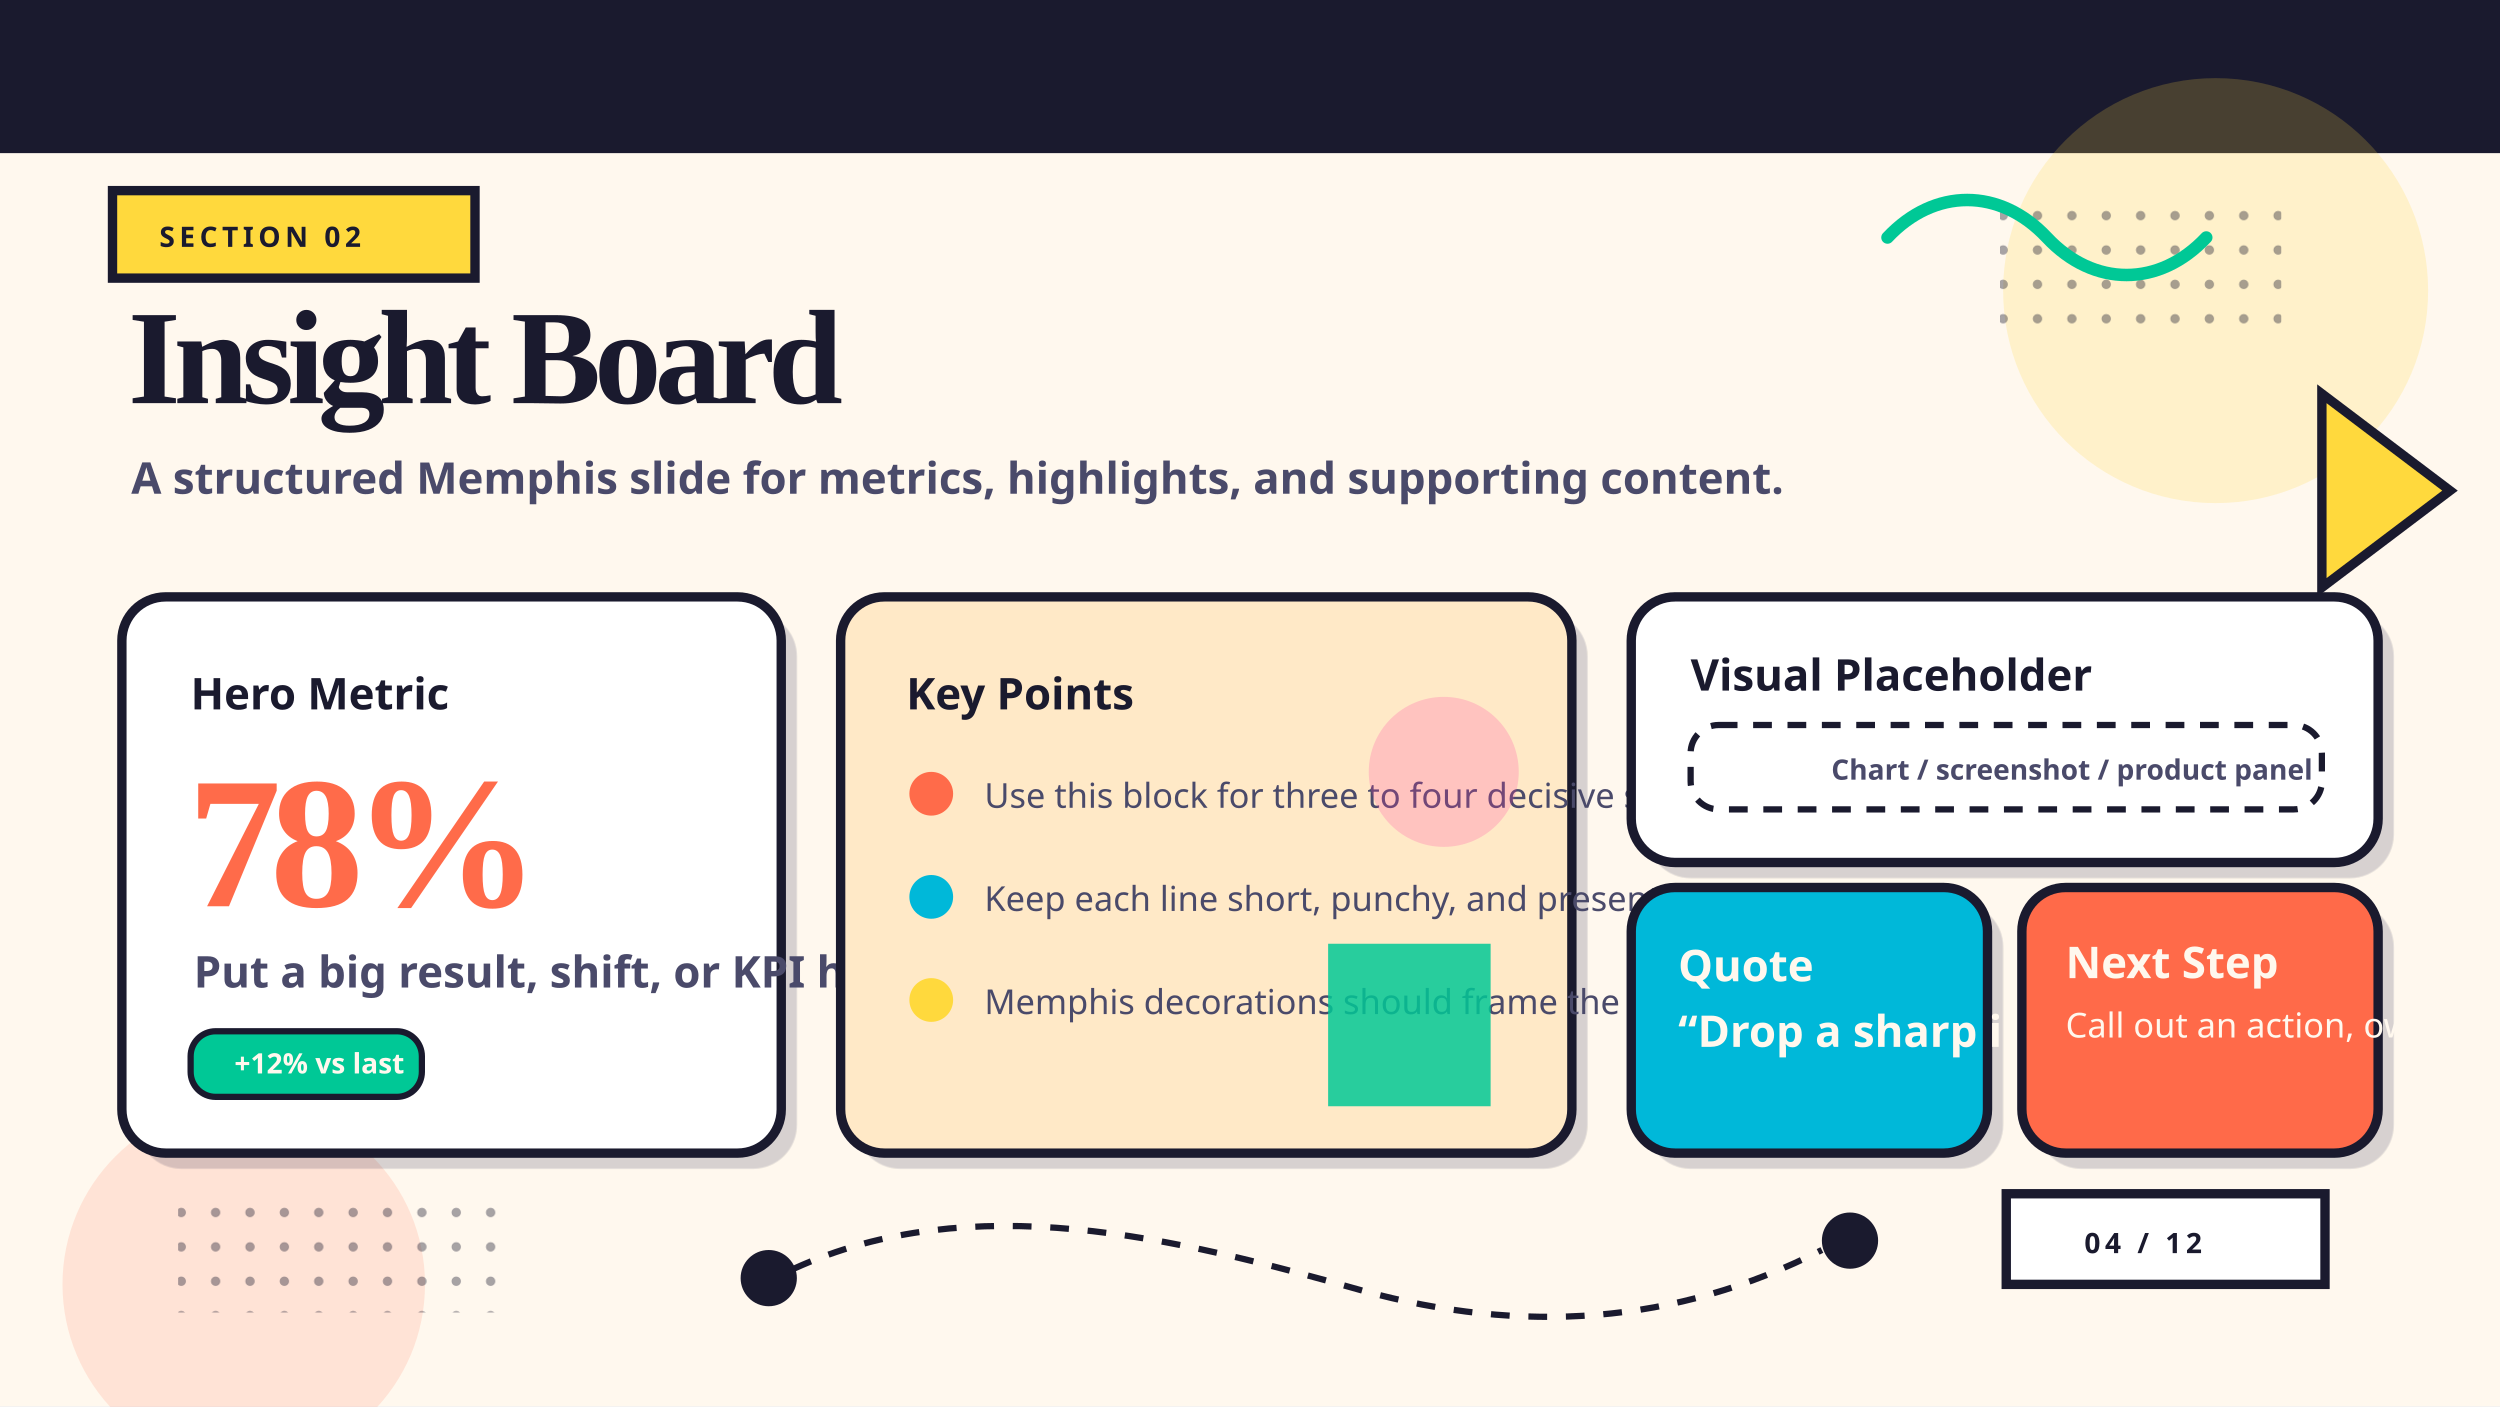
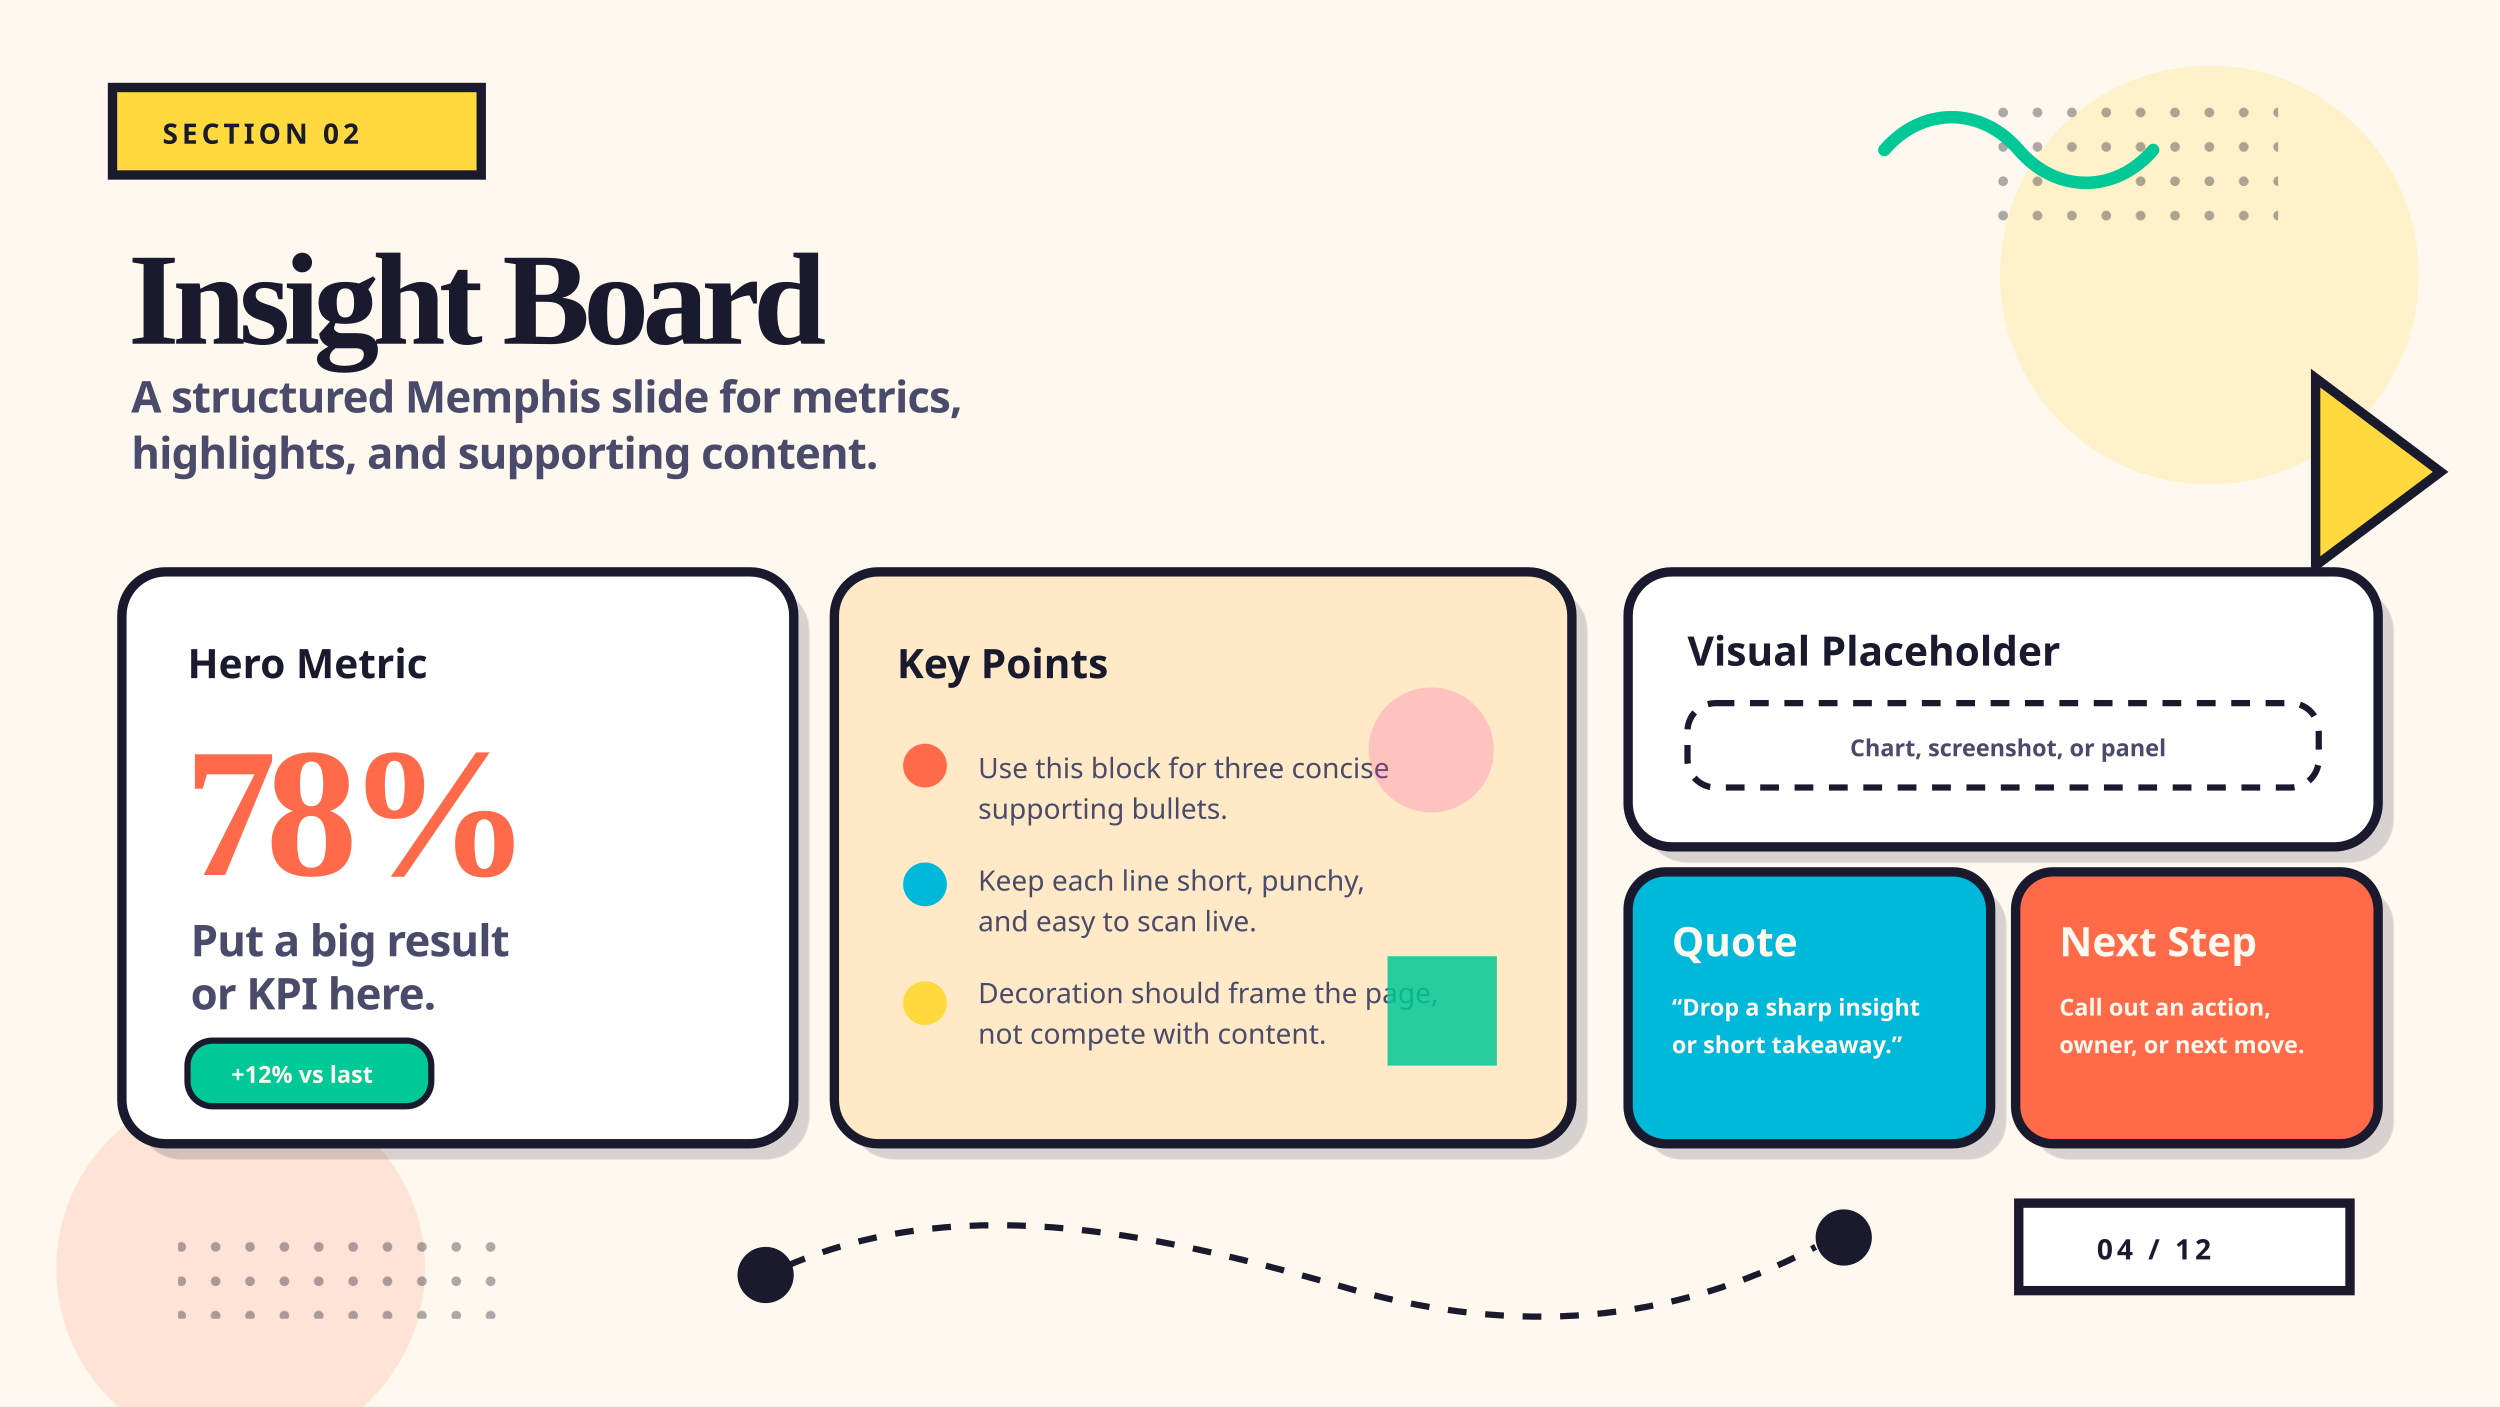
<svg xmlns="http://www.w3.org/2000/svg" width="1600" height="900" viewBox="0 0 1600 900" fill="none">
  <defs>
    <style>
      .paper { fill: #FFF8EE; }
      .paper-soft { fill: #FFE9C7; }
      .ink { fill: #1A1A2E; }
      .ink-soft { fill: #4A4A6A; }
      .pink { fill: #FF3DA5; }
      .blue { fill: #00B8D9; }
      .yellow { fill: #FFD93D; }
      .mint { fill: #00C896; }
      .coral { fill: #FF6B4A; }
-       .chip {
+       .chip-text {
        font-family: "Montserrat", "Noto Sans SC", sans-serif;
        font-size: 18px;
        font-weight: 900;
-         letter-spacing: 0.16em;
+         letter-spacing: 0.14em;
      }
      .title {
        font-family: "Georgia", "Times New Roman", serif;
-         font-size: 86px;
+         font-size: 84px;
        font-weight: 700;
        letter-spacing: -0.05em;
      }
      .subtitle {
        font-family: "Montserrat", "Noto Sans SC", sans-serif;
        font-size: 28px;
        font-weight: 600;
-         line-height: 1.35;
+         letter-spacing: -0.02em;
      }
      .card-title {
        font-family: "Montserrat", "Noto Sans SC", sans-serif;
-         font-size: 28px;
+         font-size: 26px;
        font-weight: 900;
      }
      .body {
        font-family: "Montserrat", "Noto Sans SC", sans-serif;
-         font-size: 22px;
+         font-size: 18px;
        font-weight: 500;
-         line-height: 1.45;
      }
      .big-number {
        font-family: "Georgia", "Times New Roman", serif;
-         font-size: 120px;
+         font-size: 118px;
        font-weight: 700;
        letter-spacing: -0.06em;
      }
      .small {
        font-family: "Montserrat", "Noto Sans SC", sans-serif;
-         font-size: 18px;
+         font-size: 15px;
        font-weight: 600;
      }
    </style>
-     <pattern id="dots-b" width="22" height="22" patternUnits="userSpaceOnUse">
-       <circle cx="6" cy="6" r="3" fill="#1A1A2E" fill-opacity="0.38" />
+     <pattern id="dots-shared-b" width="22" height="22" patternUnits="userSpaceOnUse">
+       <circle cx="6" cy="6" r="3.1" fill="#1A1A2E" fill-opacity="0.36" />
    </pattern>
-     <filter id="shadow-b" x="-20%" y="-20%" width="140%" height="140%">
+     <filter id="shadow-shared-b" x="-20%" y="-20%" width="140%" height="140%">
      <feDropShadow dx="10" dy="10" stdDeviation="0" flood-color="#1A1A2E" flood-opacity="0.16" />
    </filter>
  </defs>
  <rect width="1600" height="900" class="paper" />
-   <rect x="0" y="0" width="1600" height="98" class="ink" />
-   <circle cx="156" cy="822" r="116" fill="#FF6B4A" fill-opacity="0.15" />
-   <circle cx="1418" cy="186" r="136" fill="#FFD93D" fill-opacity="0.20" />
-   <rect x="72" y="122" width="232" height="56" class="yellow" />
-   <rect x="72" y="122" width="232" height="56" fill="none" stroke="#1A1A2E" stroke-width="6" />
-   <text x="102" y="158" class="chip ink">SECTION 02</text>
-   <rect x="1284" y="764" width="204" height="58" fill="#FFFFFF" stroke="#1A1A2E" stroke-width="6" />
-   <text x="1334" y="802" class="chip ink">04 / 12</text>
-   <text x="82" y="258" class="title ink">Insight Board</text>
-   <text x="84" y="316" class="subtitle ink-soft">A structured Memphis slide for metrics, highlights, and supporting content.</text>
-   <g transform="translate(78 382)">
-     <rect x="0" y="0" width="422" height="356" rx="28" fill="#FFFFFF" filter="url(#shadow-b)" />
-     <rect x="0" y="0" width="422" height="356" rx="28" fill="none" stroke="#1A1A2E" stroke-width="6" />
-     <text x="44" y="72" class="card-title ink">Hero Metric</text>
-     <text x="42" y="198" class="big-number coral">78%</text>
-     <text x="46" y="250" class="subtitle ink-soft">Put a big result, shift, or KPI here.</text>
-     <rect x="44" y="278" width="148" height="42" rx="16" class="mint" />
-     <rect x="44" y="278" width="148" height="42" rx="16" fill="none" stroke="#1A1A2E" stroke-width="4" />
-     <text x="72" y="305" class="small" fill="#FFF8EE">+12% vs last</text>
+   <circle cx="154" cy="812" r="118" fill="#FF6B4A" fill-opacity="0.15" />
+   <circle cx="1414" cy="176" r="134" fill="#FFD93D" fill-opacity="0.20" />
+   <rect x="72" y="56" width="236" height="56" class="yellow" />
+   <rect x="72" y="56" width="236" height="56" fill="none" stroke="#1A1A2E" stroke-width="6" />
+   <text x="104" y="92" class="chip-text ink">SECTION 02</text>
+   <rect x="1292" y="770" width="212" height="56" fill="#FFFFFF" stroke="#1A1A2E" stroke-width="6" />
+   <text x="1342" y="806" class="chip-text ink">04 / 12</text>
+   <text x="82" y="220" class="title ink">Insight Board</text>
+   <text x="84" y="264" class="subtitle ink-soft">A structured Memphis slide for metrics,</text>
+   <text x="84" y="300" class="subtitle ink-soft">highlights, and supporting content.</text>
+   <g transform="translate(78 366)">
+     <rect x="0" y="0" width="430" height="366" rx="28" fill="#FFFFFF" filter="url(#shadow-shared-b)" />
+     <rect x="0" y="0" width="430" height="366" rx="28" fill="none" stroke="#1A1A2E" stroke-width="6" />
+     <text x="42" y="68" class="card-title ink">Hero Metric</text>
+     <text x="40" y="194" class="big-number coral">78%</text>
+     <text x="44" y="246" class="subtitle ink-soft">Put a big result</text>
+     <text x="44" y="280" class="subtitle ink-soft">or KPI here.</text>
+     <rect x="42" y="300" width="156" height="42" rx="16" class="mint" />
+     <rect x="42" y="300" width="156" height="42" rx="16" fill="none" stroke="#1A1A2E" stroke-width="4" />
+     <text x="70" y="327" class="small" fill="#FFF8EE">+12% vs last</text>
  </g>
-   <g transform="translate(538 382)">
-     <rect x="0" y="0" width="468" height="356" rx="28" class="paper-soft" filter="url(#shadow-b)" />
-     <rect x="0" y="0" width="468" height="356" rx="28" fill="none" stroke="#1A1A2E" stroke-width="6" />
-     <text x="42" y="72" class="card-title ink">Key Points</text>
-     <circle cx="58" cy="126" r="14" class="coral" />
-     <text x="92" y="135" class="body ink-soft">Use this block for three to four decisive supporting bullets.</text>
-     <circle cx="58" cy="192" r="14" class="blue" />
-     <text x="92" y="201" class="body ink-soft">Keep each line short, punchy, and presentation-friendly.</text>
-     <circle cx="58" cy="258" r="14" class="yellow" />
-     <text x="92" y="267" class="body ink-soft">Memphis decorations should frame the hierarchy, not distract.</text>
-     <rect x="312" y="222" width="104" height="104" class="mint" fill-opacity="0.84" />
-     <circle cx="386" cy="112" r="48" class="pink" fill-opacity="0.22" />
+   <g transform="translate(534 366)">
+     <rect x="0" y="0" width="472" height="366" rx="28" class="paper-soft" filter="url(#shadow-shared-b)" />
+     <rect x="0" y="0" width="472" height="366" rx="28" fill="none" stroke="#1A1A2E" stroke-width="6" />
+     <text x="40" y="68" class="card-title ink">Key Points</text>
+     <circle cx="58" cy="124" r="14" class="coral" />
+     <text x="92" y="132" class="body ink-soft">Use this block for three concise</text>
+     <text x="92" y="158" class="body ink-soft">supporting bullets.</text>
+     <circle cx="58" cy="200" r="14" class="blue" />
+     <text x="92" y="204" class="body ink-soft">Keep each line short, punchy,</text>
+     <text x="92" y="230" class="body ink-soft">and easy to scan live.</text>
+     <circle cx="58" cy="276" r="14" class="yellow" />
+     <text x="92" y="276" class="body ink-soft">Decoration should frame the page,</text>
+     <text x="92" y="302" class="body ink-soft">not compete with content.</text>
+     <rect x="354" y="246" width="70" height="70" class="mint" fill-opacity="0.84" />
+     <circle cx="382" cy="114" r="40" class="pink" fill-opacity="0.22" />
  </g>
-   <g transform="translate(1044 382)">
-     <rect x="0" y="0" width="478" height="170" rx="28" fill="#FFFFFF" filter="url(#shadow-b)" />
-     <rect x="0" y="0" width="478" height="170" rx="28" fill="none" stroke="#1A1A2E" stroke-width="6" />
+   <g transform="translate(1042 366)">
+     <rect x="0" y="0" width="480" height="176" rx="28" fill="#FFFFFF" filter="url(#shadow-shared-b)" />
+     <rect x="0" y="0" width="480" height="176" rx="28" fill="none" stroke="#1A1A2E" stroke-width="6" />
    <text x="38" y="60" class="card-title ink">Visual Placeholder</text>
-     <rect x="38" y="82" width="404" height="54" rx="18" fill="none" stroke="#1A1A2E" stroke-width="4" stroke-dasharray="12 10" />
-     <text x="128" y="117" class="small ink-soft">Chart / screenshot / product panel</text>
+     <rect x="38" y="84" width="404" height="54" rx="18" fill="none" stroke="#1A1A2E" stroke-width="4" stroke-dasharray="12 10" />
+     <text x="142" y="118" class="small ink-soft">Chart, screenshot, or panel</text>
  </g>
-   <g transform="translate(1044 568)">
-     <rect x="0" y="0" width="228" height="170" rx="28" class="blue" filter="url(#shadow-b)" />
-     <rect x="0" y="0" width="228" height="170" rx="28" fill="none" stroke="#1A1A2E" stroke-width="6" />
-     <text x="30" y="60" class="card-title" fill="#FFF8EE">Quote</text>
-     <text x="30" y="102" class="subtitle" fill="#FFF8EE">“Drop a sharp insight or team takeaway here.”</text>
+   <g transform="translate(1042 558)">
+     <rect x="0" y="0" width="232" height="174" rx="24" class="blue" filter="url(#shadow-shared-b)" />
+     <rect x="0" y="0" width="232" height="174" rx="24" fill="none" stroke="#1A1A2E" stroke-width="6" />
+     <text x="28" y="54" class="card-title" fill="#FFF8EE">Quote</text>
+     <text x="28" y="92" class="small" fill="#FFF8EE">“Drop a sharp insight</text>
+     <text x="28" y="116" class="small" fill="#FFF8EE">or short takeaway.”</text>
  </g>
-   <g transform="translate(1294 568)">
-     <rect x="0" y="0" width="228" height="170" rx="28" class="coral" filter="url(#shadow-b)" />
-     <rect x="0" y="0" width="228" height="170" rx="28" fill="none" stroke="#1A1A2E" stroke-width="6" />
-     <text x="28" y="58" class="card-title" fill="#FFF8EE">Next Step</text>
-     <text x="28" y="96" class="body" fill="#FFF8EE">Call out an action, owner, or follow-up move.</text>
+   <g transform="translate(1290 558)">
+     <rect x="0" y="0" width="232" height="174" rx="24" class="coral" filter="url(#shadow-shared-b)" />
+     <rect x="0" y="0" width="232" height="174" rx="24" fill="none" stroke="#1A1A2E" stroke-width="6" />
+     <text x="28" y="54" class="card-title" fill="#FFF8EE">Next Step</text>
+     <text x="28" y="92" class="small" fill="#FFF8EE">Call out an action,</text>
+     <text x="28" y="116" class="small" fill="#FFF8EE">owner, or next move.</text>
  </g>
-   <rect x="1280" y="124" width="180" height="96" fill="url(#dots-b)" />
-   <rect x="114" y="770" width="210" height="70" fill="url(#dots-b)" />
-   <path d="M1208 152C1238 120 1280 120 1310 152C1340 184 1382 184 1412 152" stroke="#00C896" stroke-width="8" stroke-linecap="round" />
-   <path d="M1486 252L1568 314L1486 376Z" class="yellow" />
-   <path d="M1486 252L1568 314L1486 376Z" fill="none" stroke="#1A1A2E" stroke-width="6" />
-   <path d="M508 812C622 760 752 792 872 826C974 854 1072 848 1166 800" stroke="#1A1A2E" stroke-width="4" stroke-dasharray="12 12" fill="none" />
-   <circle cx="492" cy="818" r="18" class="ink" />
-   <circle cx="1184" cy="794" r="18" class="ink" />
+   <rect x="1278" y="58" width="180" height="84" fill="url(#dots-shared-b)" />
+   <rect x="114" y="784" width="208" height="60" fill="url(#dots-shared-b)" />
+   <path d="M1206 96C1230 68 1268 68 1292 96C1316 124 1354 124 1378 96" stroke="#00C896" stroke-width="8" stroke-linecap="round" />
+   <path d="M1482 242L1562 302L1482 362Z" class="yellow" />
+   <path d="M1482 242L1562 302L1482 362Z" fill="none" stroke="#1A1A2E" stroke-width="6" />
+   <path d="M504 810C620 760 750 792 868 826C970 854 1068 848 1162 798" stroke="#1A1A2E" stroke-width="4" stroke-dasharray="12 12" fill="none" />
+   <circle cx="490" cy="816" r="18" class="ink" />
+   <circle cx="1180" cy="792" r="18" class="ink" />
</svg>
